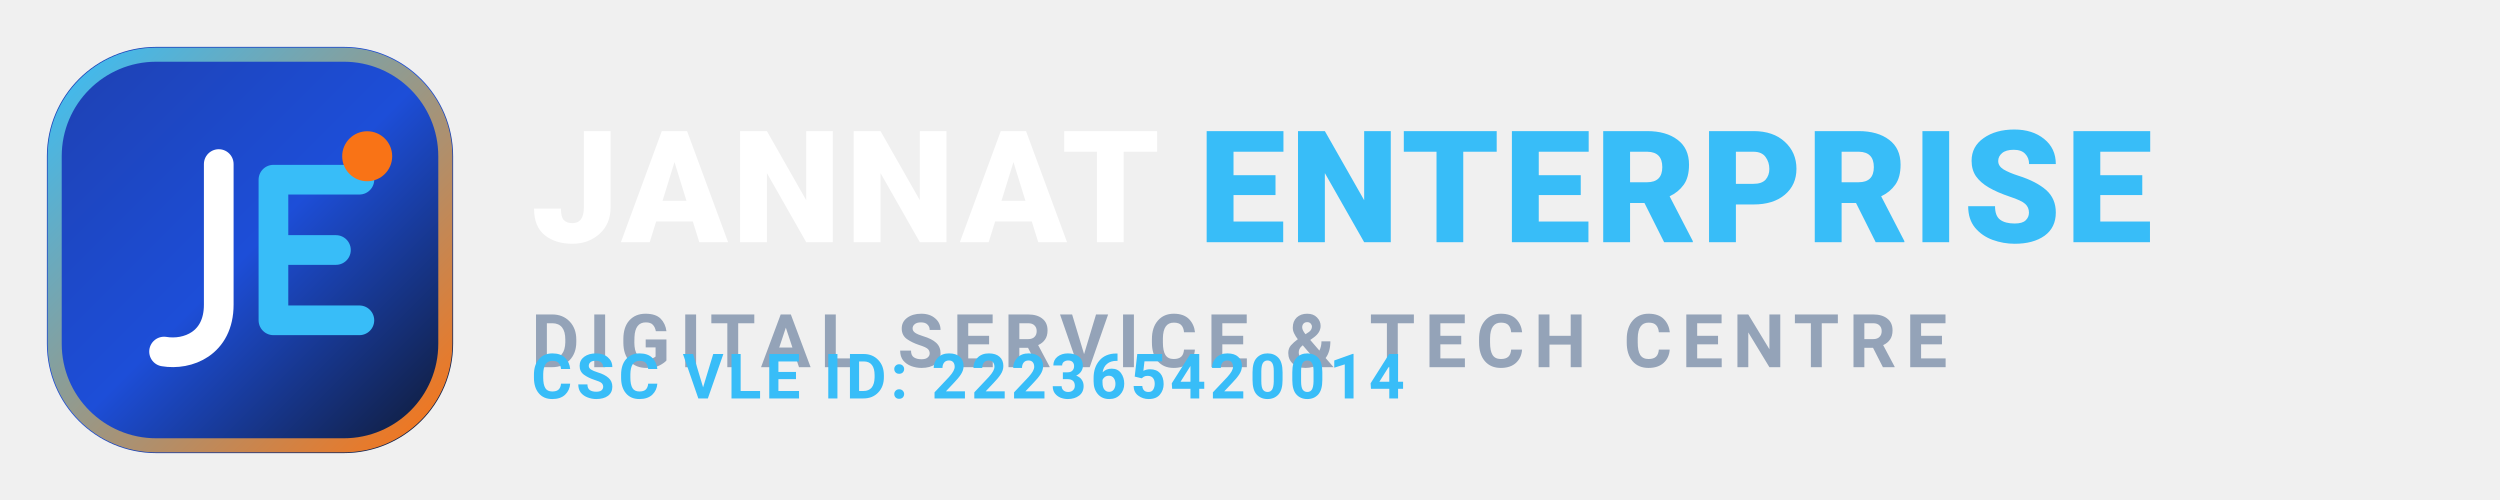
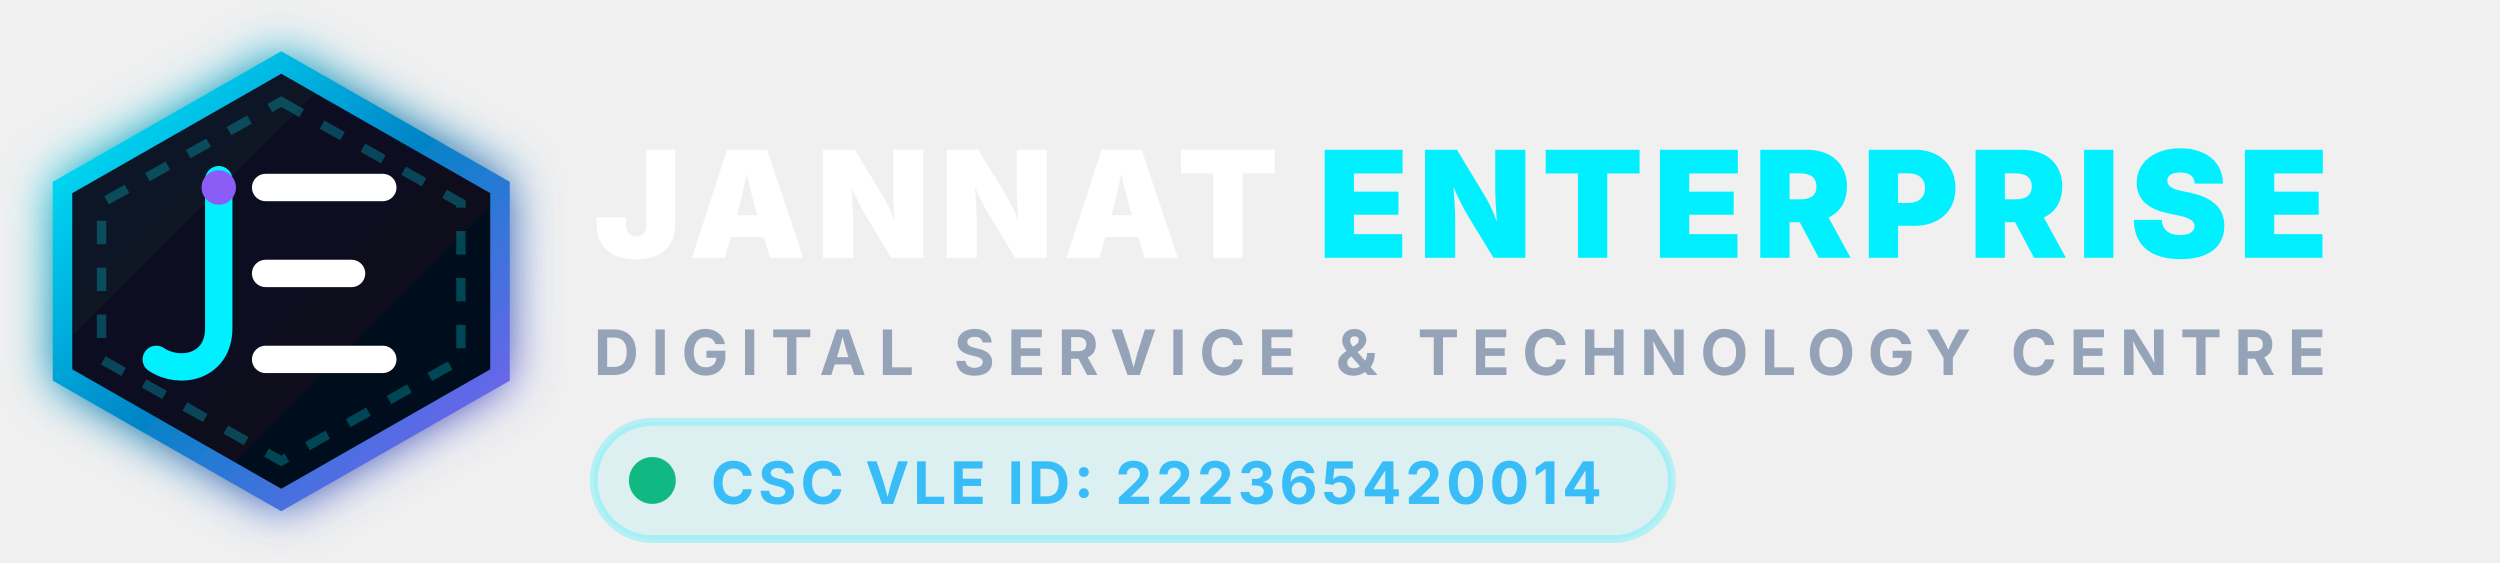
- <svg xmlns="http://www.w3.org/2000/svg" viewBox="0 0 320 64" width="320" height="64">
+ <svg xmlns="http://www.w3.org/2000/svg" viewBox="0 0 320 72" width="320" height="72" fill="none">
  <defs>
-     <linearGradient id="logoBg" x1="0%" y1="0%" x2="100%" y2="100%">
-       <stop offset="0%" stop-color="#1E40AF" />
-       <stop offset="50%" stop-color="#1D4ED8" />
-       <stop offset="100%" stop-color="#0F172A" />
+     <linearGradient id="logoGrad" x1="0%" y1="0%" x2="100%" y2="100%">
+       <stop offset="0%" stop-color="#00f0ff" />
+       <stop offset="50%" stop-color="#0284c7" />
+       <stop offset="100%" stop-color="#8b5cf6" />
    </linearGradient>
-     <linearGradient id="glowRing" x1="0%" y1="0%" x2="100%" y2="100%">
-       <stop offset="0%" stop-color="#38BDF8" />
-       <stop offset="100%" stop-color="#F97316" />
+     <linearGradient id="hexGrad" x1="0%" y1="0%" x2="100%" y2="100%">
+       <stop offset="0%" stop-color="#0f172a" />
+       <stop offset="100%" stop-color="#020617" />
    </linearGradient>
+     <filter id="glow" x="-20%" y="-20%" width="140%" height="140%">
+       <feGaussianBlur stdDeviation="3" result="blur" />
+       <feComposite in="SourceGraphic" in2="blur" operator="over" />
+     </filter>
  </defs>
  <g transform="translate(6, 6)">
-     <rect width="52" height="52" rx="14" fill="url(#logoBg)" />
-     <rect x="1" y="1" width="50" height="50" rx="13" fill="none" stroke="url(#glowRing)" stroke-width="1.8" />
-     <path d="M22 15 V33 C22 38 18 39.5 15 39" fill="none" stroke="#FFFFFF" stroke-width="3.8" stroke-linecap="round" stroke-linejoin="round" />
-     <path d="M29 17 H40 M29 26 H37 M29 35 H40 M29 17 V35" fill="none" stroke="#38BDF8" stroke-width="3.8" stroke-linecap="round" stroke-linejoin="round" />
-     <circle cx="41" cy="14" r="3.2" fill="#F97316" />
+     <polygon points="30,2 58,18 58,42 30,58 2,42 2,18" fill="url(#hexGrad)" stroke="url(#logoGrad)" stroke-width="2.5" filter="url(#glow)" />
+     <polygon points="30,7 53,20 53,40 30,53 7,40 7,20" fill="none" stroke="rgba(0, 240, 255, 0.25)" stroke-width="1.2" stroke-dasharray="3,3" />
+     <path d="M22 17 V36 C22 41 17 42 14 40" stroke="#00f0ff" stroke-width="3.5" stroke-linecap="round" stroke-linejoin="round" fill="none" />
+     <path d="M28 18 H43 M28 29 H39 M28 40 H43" stroke="#ffffff" stroke-width="3.5" stroke-linecap="round" stroke-linejoin="round" fill="none" />
+     <circle cx="22" cy="18" r="2.2" fill="#8b5cf6" />
  </g>
-   <text x="68" y="31" font-family="-apple-system, BlinkMacSystemFont, 'Plus Jakarta Sans', 'Segoe UI', Roboto, sans-serif" font-size="20" font-weight="800" letter-spacing="0.5" fill="#FFFFFF">
-     JANNAT <tspan fill="#38BDF8">ENTERPRISE</tspan>
-   </text>
-   <text x="68" y="47" font-family="-apple-system, BlinkMacSystemFont, 'Plus Jakarta Sans', 'Segoe UI', Roboto, sans-serif" font-size="9.5" font-weight="600" letter-spacing="1.2" fill="#94A3B8">
-     DIGITAL SERVICE &amp; TECH CENTRE
-   </text>
-   <g transform="translate(68, 51)">
-     <text font-family="-apple-system, BlinkMacSystemFont, 'Plus Jakarta Sans', 'Segoe UI', Roboto, sans-serif" font-size="8" font-weight="600" fill="#38BDF8" letter-spacing="0.5">
-       CSC VLE ID: 222365420014
+   <g transform="translate(76, 15)">
+     <text x="0" y="18" font-family="-apple-system, BlinkMacSystemFont, 'Plus Jakarta Sans', 'Inter', sans-serif" font-weight="900" font-size="19" letter-spacing="1.2" fill="#ffffff">
+       JANNAT <tspan fill="#00f0ff">ENTERPRISE</tspan>
    </text>
+     <text x="0" y="33" font-family="-apple-system, BlinkMacSystemFont, 'Inter', sans-serif" font-weight="700" font-size="8" letter-spacing="1.6" fill="#94a3b8">
+       DIGITAL SERVICE &amp; TECHNOLOGY CENTRE
+     </text>
+     <g transform="translate(0, 39)">
+       <rect x="0" y="0" width="138" height="15" rx="7.5" fill="rgba(0, 240, 255, 0.08)" stroke="rgba(0, 240, 255, 0.25)" stroke-width="1" />
+       <circle cx="7.5" cy="7.5" r="3" fill="#10b981" />
+       <text x="15" y="10.5" font-family="-apple-system, BlinkMacSystemFont, 'Inter', sans-serif" font-weight="700" font-size="7.5" fill="#38bdf8" letter-spacing="0.5">
+         CSC VLE ID: 222365420014
+       </text>
+     </g>
  </g>
</svg>
